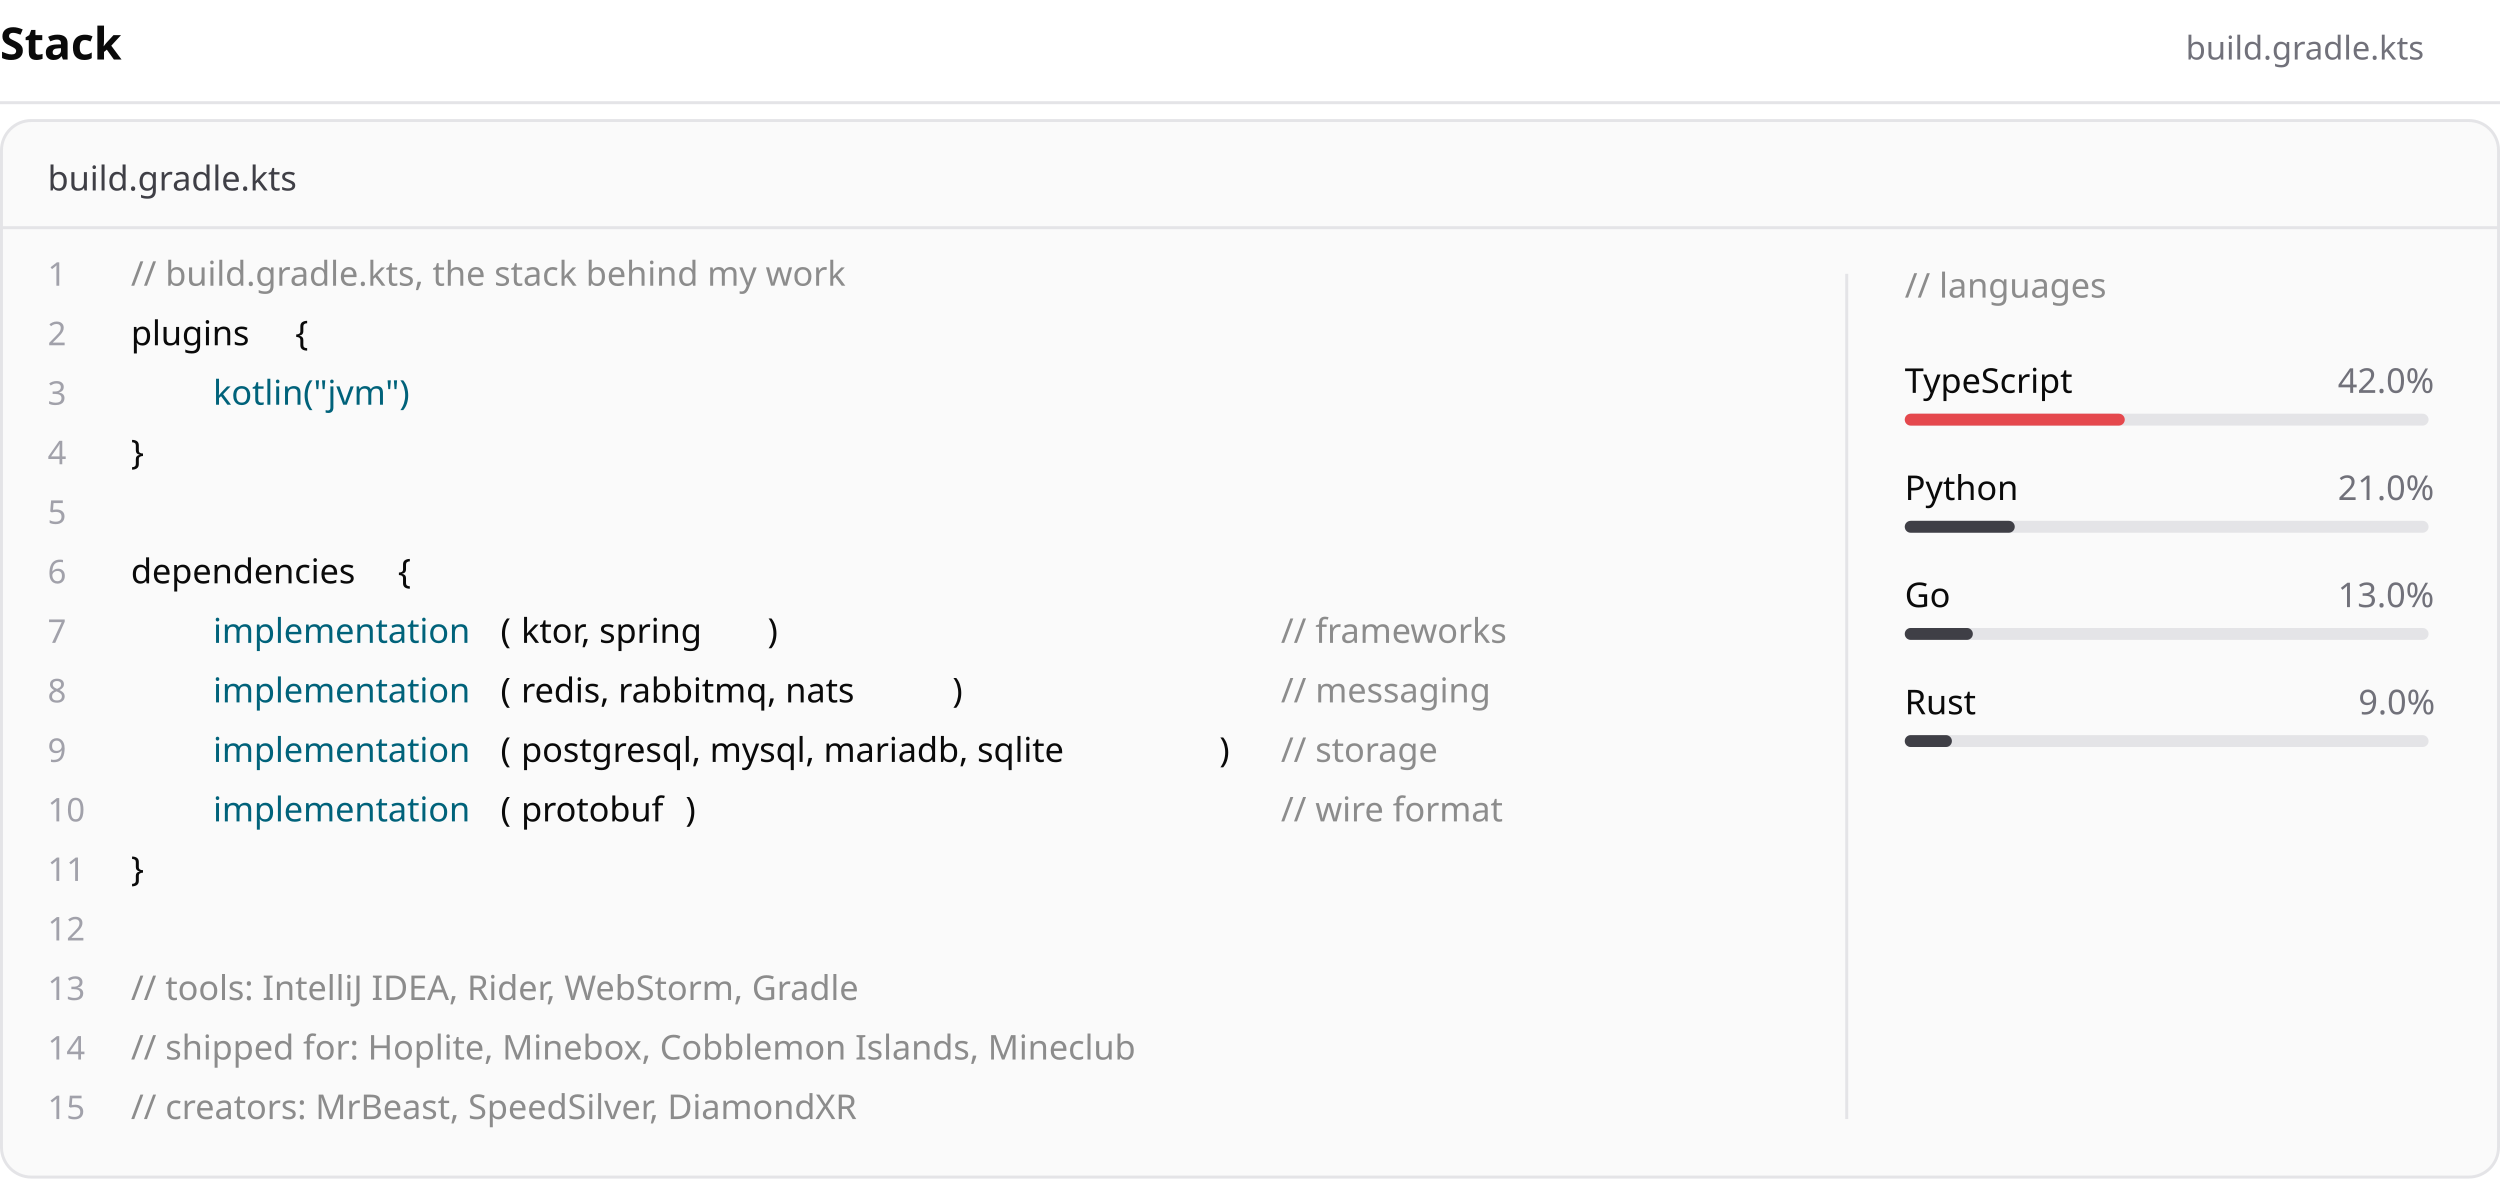
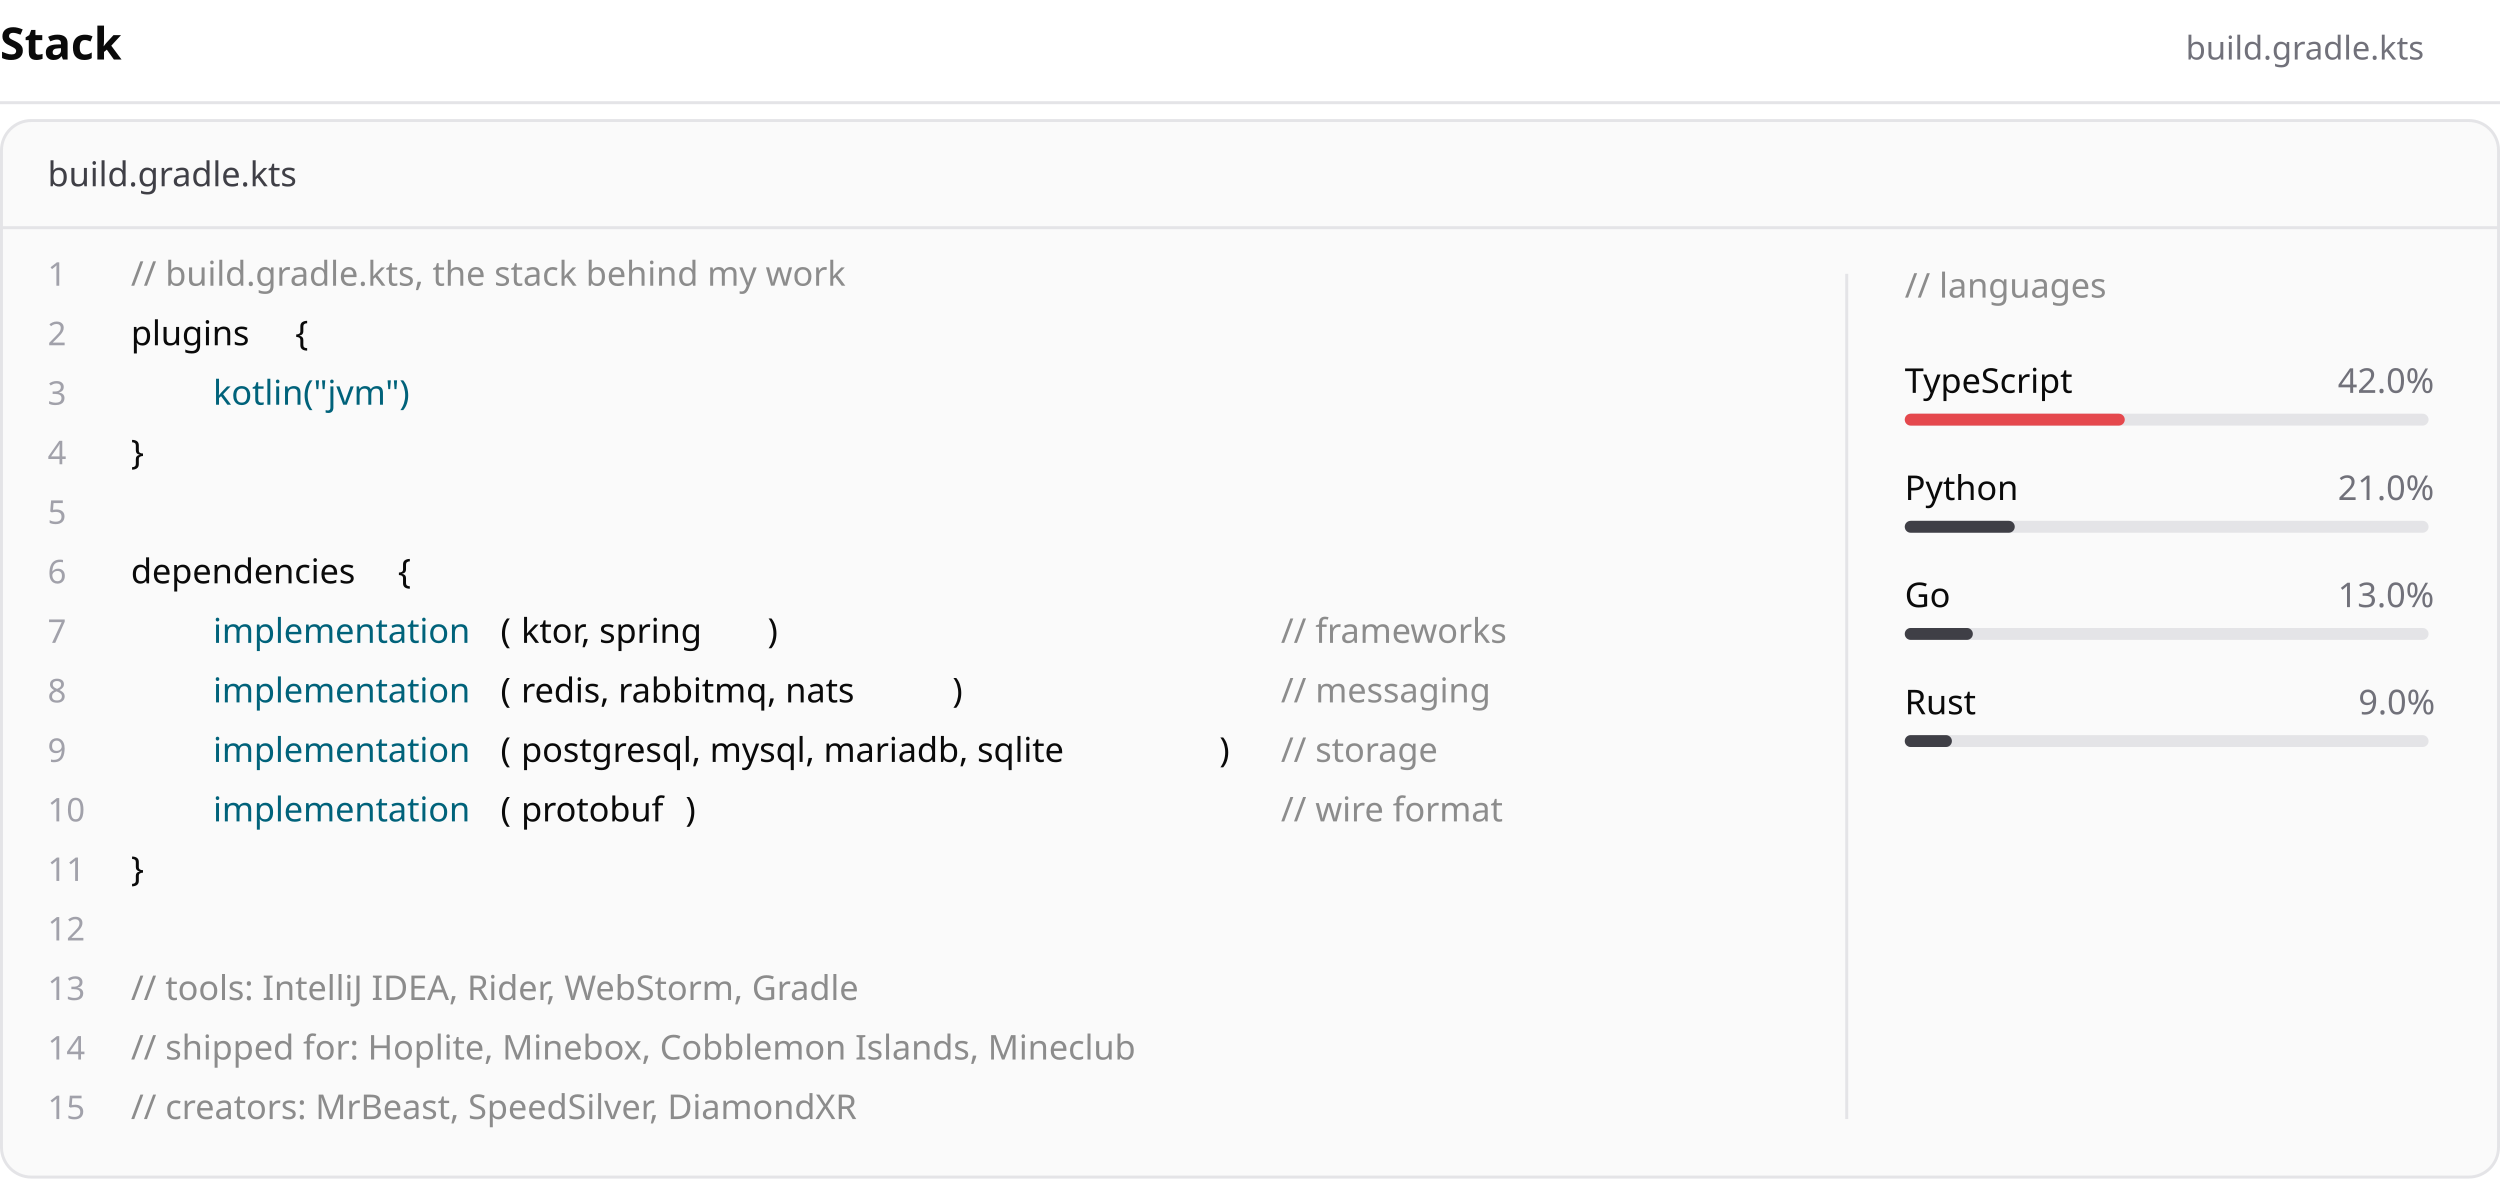
<svg xmlns="http://www.w3.org/2000/svg" width="840" height="396" viewBox="0 0 840 396" role="img">
  <defs>
    <style>@font-face{font-family:"Geist";src:url(data:font/woff;sha256=468de3e990e484b53c9d82ea4ec833384daa09bece234237c42bffe1bcaabb05);font-weight:600;font-style:normal}@font-face{font-family:"Geist Mono";src:url(data:font/woff;sha256=5a423d1e834a47f3b937c39e5745b0318129683c8a5c87498ee13be6851303f0);font-weight:400;font-style:normal}</style>
    <clipPath id="id0">
      <rect width="73.92" height="4" />
    </clipPath>
    <clipPath id="id1">
      <rect width="36.96" height="4" />
    </clipPath>
    <clipPath id="id2">
      <rect width="22.88" height="4" />
    </clipPath>
    <clipPath id="id3">
      <rect width="15.84" height="4" />
    </clipPath>
  </defs>
  <g>
    <text xml:space="preserve" text-rendering="geometricPrecision" font-family="'Geist'" font-weight="600" font-size="15" fill="#0a0a0a">
      <tspan x="0 9.54 15.675 24.105 32.505" y="20">Stack</tspan>
    </text>
    <text xml:space="preserve" text-rendering="geometricPrecision" font-family="'Geist Mono'" font-weight="400" font-size="11" fill="#71717a">
      <tspan x="734.4 741 747.6 754.2 760.8 767.4 774 780.6 787.2 793.8 800.4 807 813.6 820.2 826.8 833.4" y="20">build.gradle.kts</tspan>
    </text>
    <rect x="0" y="34" width="840" height="1" fill="#e4e4e7" />
    <rect x="0.5" y="40.5" width="839" height="355" rx="10" fill="#fafafa" stroke="#e4e4e7" stroke-width="1" />
    <text xml:space="preserve" text-rendering="geometricPrecision" font-family="'Geist Mono'" font-weight="400" font-size="11.5" fill="#3f3f46">
-       <tspan x="16 22.9 29.8 36.7 43.6 50.5 57.4 64.3 71.2 78.1 85 91.9 98.8 105.7 112.6 119.5" y="64">build.gradle.kts</tspan>
+       <tspan x="16 22.9 29.8 36.7 43.6 50.5 57.4 64.3 71.2 78.1 85 91.9 98.8 105.7 112.6 119.5" y="62.582">build.gradle.kts</tspan>
    </text>
    <rect x="0" y="76" width="840" height="1" fill="#e4e4e7" />
    <g>
      <text xml:space="preserve" text-rendering="geometricPrecision" font-family="'Geist Mono'" font-weight="400" font-size="11" fill="#a1a1aa">
        <tspan x="16" y="96">1</tspan>
      </text>
    </g>
    <g>
      <text xml:space="preserve" text-rendering="geometricPrecision" font-family="'Geist Mono'" font-weight="400" font-size="11" fill="#a1a1aa">
        <tspan x="16" y="116">2</tspan>
      </text>
    </g>
    <g>
      <text xml:space="preserve" text-rendering="geometricPrecision" font-family="'Geist Mono'" font-weight="400" font-size="11" fill="#a1a1aa">
        <tspan x="16" y="136">3</tspan>
      </text>
    </g>
    <g>
      <text xml:space="preserve" text-rendering="geometricPrecision" font-family="'Geist Mono'" font-weight="400" font-size="11" fill="#a1a1aa">
        <tspan x="16" y="156">4</tspan>
      </text>
    </g>
    <g>
      <text xml:space="preserve" text-rendering="geometricPrecision" font-family="'Geist Mono'" font-weight="400" font-size="11" fill="#a1a1aa">
        <tspan x="16" y="176">5</tspan>
      </text>
    </g>
    <g>
      <text xml:space="preserve" text-rendering="geometricPrecision" font-family="'Geist Mono'" font-weight="400" font-size="11" fill="#a1a1aa">
        <tspan x="16" y="196">6</tspan>
      </text>
    </g>
    <g>
      <text xml:space="preserve" text-rendering="geometricPrecision" font-family="'Geist Mono'" font-weight="400" font-size="11" fill="#a1a1aa">
        <tspan x="16" y="216">7</tspan>
      </text>
    </g>
    <g>
      <text xml:space="preserve" text-rendering="geometricPrecision" font-family="'Geist Mono'" font-weight="400" font-size="11" fill="#a1a1aa">
        <tspan x="16" y="236">8</tspan>
      </text>
    </g>
    <g>
      <text xml:space="preserve" text-rendering="geometricPrecision" font-family="'Geist Mono'" font-weight="400" font-size="11" fill="#a1a1aa">
        <tspan x="16" y="256">9</tspan>
      </text>
    </g>
    <g>
      <text xml:space="preserve" text-rendering="geometricPrecision" font-family="'Geist Mono'" font-weight="400" font-size="11" fill="#a1a1aa">
        <tspan x="16 22.6" y="276">10</tspan>
      </text>
    </g>
    <g>
      <text xml:space="preserve" text-rendering="geometricPrecision" font-family="'Geist Mono'" font-weight="400" font-size="11" fill="#a1a1aa">
        <tspan x="16 22.6" y="296">11</tspan>
      </text>
    </g>
    <g>
      <text xml:space="preserve" text-rendering="geometricPrecision" font-family="'Geist Mono'" font-weight="400" font-size="11" fill="#a1a1aa">
        <tspan x="16 22.6" y="316">12</tspan>
      </text>
    </g>
    <g>
      <text xml:space="preserve" text-rendering="geometricPrecision" font-family="'Geist Mono'" font-weight="400" font-size="11" fill="#a1a1aa">
        <tspan x="16 22.6" y="336">13</tspan>
      </text>
    </g>
    <g>
      <text xml:space="preserve" text-rendering="geometricPrecision" font-family="'Geist Mono'" font-weight="400" font-size="11" fill="#a1a1aa">
        <tspan x="16 22.6" y="356">14</tspan>
      </text>
    </g>
    <g>
      <text xml:space="preserve" text-rendering="geometricPrecision" font-family="'Geist Mono'" font-weight="400" font-size="11" fill="#a1a1aa">
        <tspan x="16 22.6" y="376">15</tspan>
      </text>
    </g>
    <text xml:space="preserve" text-rendering="geometricPrecision" font-family="'Geist Mono'" font-weight="400" font-size="11.5" fill="#8c8c8c">
      <tspan x="44 50.9 57.8 64.7 71.6 78.5 85.4 92.3 99.2 106.1 113 119.9 126.8 133.7 140.6 147.5 154.4 161.3 168.2 175.1 182 188.9 195.8 202.7 209.6 216.5 223.4 230.3 237.2 244.1 251 257.9 264.8 271.7 278.6 285.5 292.4 299.3 306.2 313.1 320 326.9 333.8 340.7 347.6" y="96">// build.gradle.kts, the stack behind my work</tspan>
    </text>
    <g>
      <text xml:space="preserve" text-rendering="geometricPrecision" font-family="'Geist Mono'" font-weight="400" font-size="11.5" fill="#0a0a0a">
        <tspan x="44 50.9 57.8 64.7 71.6 78.5 85.4" y="116">plugins</tspan>
      </text>
      <text xml:space="preserve" text-rendering="geometricPrecision" font-family="'Geist Mono'" font-weight="400" font-size="11.5" fill="#0a0a0a">
        <tspan x="99.2" y="116">{</tspan>
      </text>
      <text xml:space="preserve" text-rendering="geometricPrecision" font-family="'Geist Mono'" font-weight="400" font-size="11.5" fill="#00627a">
        <tspan x="71.6 78.5 85.4 92.3 99.2 106.1 113 119.9 126.8 133.7 140.6 147.5 154.4" y="135.999">kotlin("jvm")</tspan>
      </text>
      <text xml:space="preserve" text-rendering="geometricPrecision" font-family="'Geist Mono'" font-weight="400" font-size="11.5" fill="#0a0a0a">
        <tspan x="44" y="156.001">}</tspan>
      </text>
    </g>
    <g>
      <text xml:space="preserve" text-rendering="geometricPrecision" font-family="'Geist Mono'" font-weight="400" font-size="11.5" fill="#0a0a0a">
        <tspan x="44 50.9 57.8 64.7 71.6 78.5 85.4 92.3 99.2 106.1 113 119.9" y="196.001">dependencies</tspan>
      </text>
      <text xml:space="preserve" text-rendering="geometricPrecision" font-family="'Geist Mono'" font-weight="400" font-size="11.5" fill="#0a0a0a">
        <tspan x="133.7" y="196.001">{</tspan>
      </text>
      <g>
        <text xml:space="preserve" text-rendering="geometricPrecision" font-family="'Geist Mono'" font-weight="400" font-size="11.5" fill="#00627a">
          <tspan x="71.6 78.5 85.4 92.3 99.2 106.1 113 119.9 126.8 133.7 140.6 147.5 154.4 161.3" y="216.001">implementation</tspan>
        </text>
        <text xml:space="preserve" text-rendering="geometricPrecision" font-family="'Geist Mono'" font-weight="400" font-size="11.5" fill="#0a0a0a">
          <tspan x="168.2" y="216.001">(</tspan>
        </text>
        <text xml:space="preserve" text-rendering="geometricPrecision" font-family="'Geist Mono'" font-weight="400" font-size="11.5" fill="#0a0a0a">
          <tspan x="175.1 182 188.9 195.8 202.7 209.6 216.5 223.4 230.3 237.2 244.1 251" y="216.001">ktor, spring</tspan>
        </text>
        <text xml:space="preserve" text-rendering="geometricPrecision" font-family="'Geist Mono'" font-weight="400" font-size="11.5" fill="#0a0a0a">
          <tspan x="257.9" y="216.001">)</tspan>
        </text>
        <text xml:space="preserve" text-rendering="geometricPrecision" font-family="'Geist Mono'" font-weight="400" font-size="11.5" fill="#8c8c8c">
          <tspan x="430.4 437.3 444.2 451.1 458 464.9 471.8 478.7 485.6 492.5 499.4 506.3 513.2" y="216.001">// frameworks</tspan>
        </text>
      </g>
      <g>
        <text xml:space="preserve" text-rendering="geometricPrecision" font-family="'Geist Mono'" font-weight="400" font-size="11.5" fill="#00627a">
          <tspan x="71.6 78.5 85.4 92.3 99.2 106.1 113 119.9 126.8 133.7 140.6 147.5 154.4 161.3" y="236.001">implementation</tspan>
        </text>
        <text xml:space="preserve" text-rendering="geometricPrecision" font-family="'Geist Mono'" font-weight="400" font-size="11.5" fill="#0a0a0a">
          <tspan x="168.2" y="236.001">(</tspan>
        </text>
        <text xml:space="preserve" text-rendering="geometricPrecision" font-family="'Geist Mono'" font-weight="400" font-size="11.5" fill="#0a0a0a">
          <tspan x="175.1 182 188.9 195.8 202.7 209.6 216.5 223.4 230.3 237.2 244.1 251 257.9 264.8 271.7 278.6 285.5 292.4 299.3 306.2 313.1" y="236.001">redis, rabbitmq, nats</tspan>
        </text>
        <text xml:space="preserve" text-rendering="geometricPrecision" font-family="'Geist Mono'" font-weight="400" font-size="11.5" fill="#0a0a0a">
          <tspan x="320" y="236.001">)</tspan>
        </text>
        <text xml:space="preserve" text-rendering="geometricPrecision" font-family="'Geist Mono'" font-weight="400" font-size="11.5" fill="#8c8c8c">
          <tspan x="430.4 437.3 444.2 451.1 458 464.9 471.8 478.7 485.6 492.5 499.4 506.3" y="236.001">// messaging</tspan>
        </text>
      </g>
      <g>
        <text xml:space="preserve" text-rendering="geometricPrecision" font-family="'Geist Mono'" font-weight="400" font-size="11.5" fill="#00627a">
          <tspan x="71.6 78.5 85.4 92.3 99.2 106.1 113 119.9 126.8 133.7 140.6 147.5 154.4 161.3" y="256.001">implementation</tspan>
        </text>
        <text xml:space="preserve" text-rendering="geometricPrecision" font-family="'Geist Mono'" font-weight="400" font-size="11.5" fill="#0a0a0a">
          <tspan x="168.2" y="256.001">(</tspan>
        </text>
        <text xml:space="preserve" text-rendering="geometricPrecision" font-family="'Geist Mono'" font-weight="400" font-size="11.5" fill="#0a0a0a">
          <tspan x="175.1 182 188.9 195.8 202.7 209.6 216.5 223.4 230.3 237.2 244.1 251 257.9 264.8 271.7 278.6 285.5 292.4 299.3 306.2 313.1 320 326.9 333.8 340.7 347.6 354.5 361.4 368.3 375.2 382.1 389 395.9 402.8" y="256.001">postgresql, mysql, mariadb, sqlite</tspan>
        </text>
        <text xml:space="preserve" text-rendering="geometricPrecision" font-family="'Geist Mono'" font-weight="400" font-size="11.5" fill="#0a0a0a">
          <tspan x="409.7" y="256.001">)</tspan>
        </text>
        <text xml:space="preserve" text-rendering="geometricPrecision" font-family="'Geist Mono'" font-weight="400" font-size="11.5" fill="#8c8c8c">
          <tspan x="430.4 437.3 444.2 451.1 458 464.9 471.8 478.7 485.6 492.5" y="256.001">// storage</tspan>
        </text>
      </g>
      <g>
        <text xml:space="preserve" text-rendering="geometricPrecision" font-family="'Geist Mono'" font-weight="400" font-size="11.5" fill="#00627a">
          <tspan x="71.6 78.5 85.4 92.3 99.2 106.1 113 119.9 126.8 133.7 140.6 147.5 154.4 161.3" y="276.001">implementation</tspan>
        </text>
        <text xml:space="preserve" text-rendering="geometricPrecision" font-family="'Geist Mono'" font-weight="400" font-size="11.5" fill="#0a0a0a">
          <tspan x="168.2" y="276.001">(</tspan>
        </text>
        <text xml:space="preserve" text-rendering="geometricPrecision" font-family="'Geist Mono'" font-weight="400" font-size="11.5" fill="#0a0a0a">
          <tspan x="175.1 182 188.9 195.8 202.7 209.6 216.5 223.4" y="276.001">protobuf</tspan>
        </text>
        <text xml:space="preserve" text-rendering="geometricPrecision" font-family="'Geist Mono'" font-weight="400" font-size="11.5" fill="#0a0a0a">
          <tspan x="230.3" y="276.001">)</tspan>
        </text>
        <text xml:space="preserve" text-rendering="geometricPrecision" font-family="'Geist Mono'" font-weight="400" font-size="11.5" fill="#8c8c8c">
          <tspan x="430.4 437.3 444.2 451.1 458 464.9 471.8 478.7 485.6 492.5 499.4 506.3 513.2 520.1" y="276.001">// wire format</tspan>
        </text>
      </g>
      <text xml:space="preserve" text-rendering="geometricPrecision" font-family="'Geist Mono'" font-weight="400" font-size="11.5" fill="#0a0a0a">
        <tspan x="44" y="296.001">}</tspan>
      </text>
    </g>
    <g>
      <text xml:space="preserve" text-rendering="geometricPrecision" font-family="'Geist Mono'" font-weight="400" font-size="11.5" fill="#8c8c8c">
        <tspan x="44 50.9 57.8 64.7 71.6 78.5 85.4 92.3 99.2 106.1 113 119.9 126.8 133.7 140.6 147.5 154.4 161.3 168.2 175.1 182 188.9 195.8 202.7 209.6 216.5 223.4 230.3 237.2 244.1 251 257.9 264.8 271.7 278.6 285.5 292.4 299.3 306.2 313.1 320 326.9 333.8 340.7 347.6 354.5 361.4 368.3" y="336.001">// tools: IntelliJ IDEA, Rider, WebStorm, Gradle</tspan>
      </text>
    </g>
    <g>
      <text xml:space="preserve" text-rendering="geometricPrecision" font-family="'Geist Mono'" font-weight="400" font-size="11.5" fill="#8c8c8c">
        <tspan x="44 50.9 57.8 64.7 71.6 78.5 85.4 92.3 99.2 106.1 113 119.9 126.8 133.7 140.6 147.5 154.4 161.3 168.2 175.1 182 188.9 195.8 202.7 209.6 216.5 223.4 230.3 237.2 244.1 251 257.9 264.8 271.7 278.6 285.5 292.4 299.3 306.2 313.1 320 326.9 333.8 340.7 347.6 354.5 361.4 368.3 375.2 382.1 389 395.9 402.8 409.7 416.6 423.5 430.4 437.3 444.2 451.1 458" y="356.001">// shipped for: Hoplite, Minebox, Cobblemon Islands, Mineclub</tspan>
      </text>
    </g>
    <g>
      <text xml:space="preserve" text-rendering="geometricPrecision" font-family="'Geist Mono'" font-weight="400" font-size="11.5" fill="#8c8c8c">
        <tspan x="44 50.9 57.8 64.7 71.6 78.5 85.4 92.3 99.2 106.1 113 119.9 126.8 133.7 140.6 147.5 154.4 161.3 168.2 175.1 182 188.9 195.8 202.7 209.6 216.5 223.4 230.3 237.2 244.1 251 257.9 264.8 271.7 278.6 285.5 292.4 299.3 306.2 313.1 320 326.9 333.8 340.7" y="376.001">// creators: MrBeast, SpeedSilver, DiamondXR</tspan>
      </text>
    </g>
    <rect x="620" y="92" width="1" height="284" fill="#e4e4e7" />
    <text xml:space="preserve" text-rendering="geometricPrecision" font-family="'Geist Mono'" font-weight="400" font-size="11.5" fill="#8c8c8c">
      <tspan x="640 646.9 653.8 660.7 667.6 674.5 681.4 688.3 695.2 702.1 709 715.9" y="100">// languages</tspan>
    </text>
    <g>
      <text xml:space="preserve" text-rendering="geometricPrecision" font-family="'Geist Mono'" font-weight="400" font-size="11.5" fill="#0a0a0a">
        <tspan x="640 646.9 653.8 660.7 667.6 674.5 681.4 688.3 695.2 702.1" y="132.001">TypeScript</tspan>
      </text>
      <text xml:space="preserve" text-rendering="geometricPrecision" font-family="'Geist Mono'" font-weight="400" font-size="11.5" fill="#71717a">
        <tspan x="785.5 792.4 799.3 806.2 813.1" y="132.001">42.0%</tspan>
      </text>
      <rect x="640" y="139" width="176" height="4" rx="2" fill="#e4e4e7" />
      <g>
        <g transform="translate(640 139)" clip-path="url(#id0)">
          <g transform="translate(-640 -139)">
            <g transform="translate(0 0)">
              <rect x="640" y="139" width="73.92" height="4" rx="2" fill="#e5484d" />
            </g>
          </g>
        </g>
      </g>
    </g>
    <g>
      <text xml:space="preserve" text-rendering="geometricPrecision" font-family="'Geist Mono'" font-weight="400" font-size="11.5" fill="#0a0a0a">
        <tspan x="640 646.9 653.8 660.7 667.6 674.5" y="168.001">Python</tspan>
      </text>
      <text xml:space="preserve" text-rendering="geometricPrecision" font-family="'Geist Mono'" font-weight="400" font-size="11.5" fill="#71717a">
        <tspan x="785.5 792.4 799.3 806.2 813.1" y="168.001">21.0%</tspan>
      </text>
      <rect x="640" y="175" width="176" height="4" rx="2" fill="#e4e4e7" />
      <g>
        <g transform="translate(640 175)" clip-path="url(#id1)">
          <g transform="translate(-640 -175)">
            <g transform="translate(0 0)">
              <rect x="640" y="175" width="36.96" height="4" rx="2" fill="#3f3f46" />
            </g>
          </g>
        </g>
      </g>
    </g>
    <g>
      <text xml:space="preserve" text-rendering="geometricPrecision" font-family="'Geist Mono'" font-weight="400" font-size="11.5" fill="#0a0a0a">
        <tspan x="640 646.9" y="204.001">Go</tspan>
      </text>
      <text xml:space="preserve" text-rendering="geometricPrecision" font-family="'Geist Mono'" font-weight="400" font-size="11.5" fill="#71717a">
        <tspan x="785.5 792.4 799.3 806.2 813.1" y="204.001">13.0%</tspan>
      </text>
      <rect x="640" y="211" width="176" height="4" rx="2" fill="#e4e4e7" />
      <g>
        <g transform="translate(640 211)" clip-path="url(#id2)">
          <g transform="translate(-640 -211)">
            <g transform="translate(0 0)">
              <rect x="640" y="211" width="22.88" height="4" rx="2" fill="#3f3f46" />
            </g>
          </g>
        </g>
      </g>
    </g>
    <g>
      <text xml:space="preserve" text-rendering="geometricPrecision" font-family="'Geist Mono'" font-weight="400" font-size="11.5" fill="#0a0a0a">
        <tspan x="640 646.9 653.8 660.7" y="240.001">Rust</tspan>
      </text>
      <text xml:space="preserve" text-rendering="geometricPrecision" font-family="'Geist Mono'" font-weight="400" font-size="11.5" fill="#71717a">
        <tspan x="792.4 799.3 806.2 813.1" y="240.001">9.0%</tspan>
      </text>
      <rect x="640" y="247" width="176" height="4" rx="2" fill="#e4e4e7" />
      <g>
        <g transform="translate(640 247)" clip-path="url(#id3)">
          <g transform="translate(-640 -247)">
            <g transform="translate(0 0)">
              <rect x="640" y="247" width="15.84" height="4" rx="2" fill="#3f3f46" />
            </g>
          </g>
        </g>
      </g>
    </g>
  </g>
</svg>
